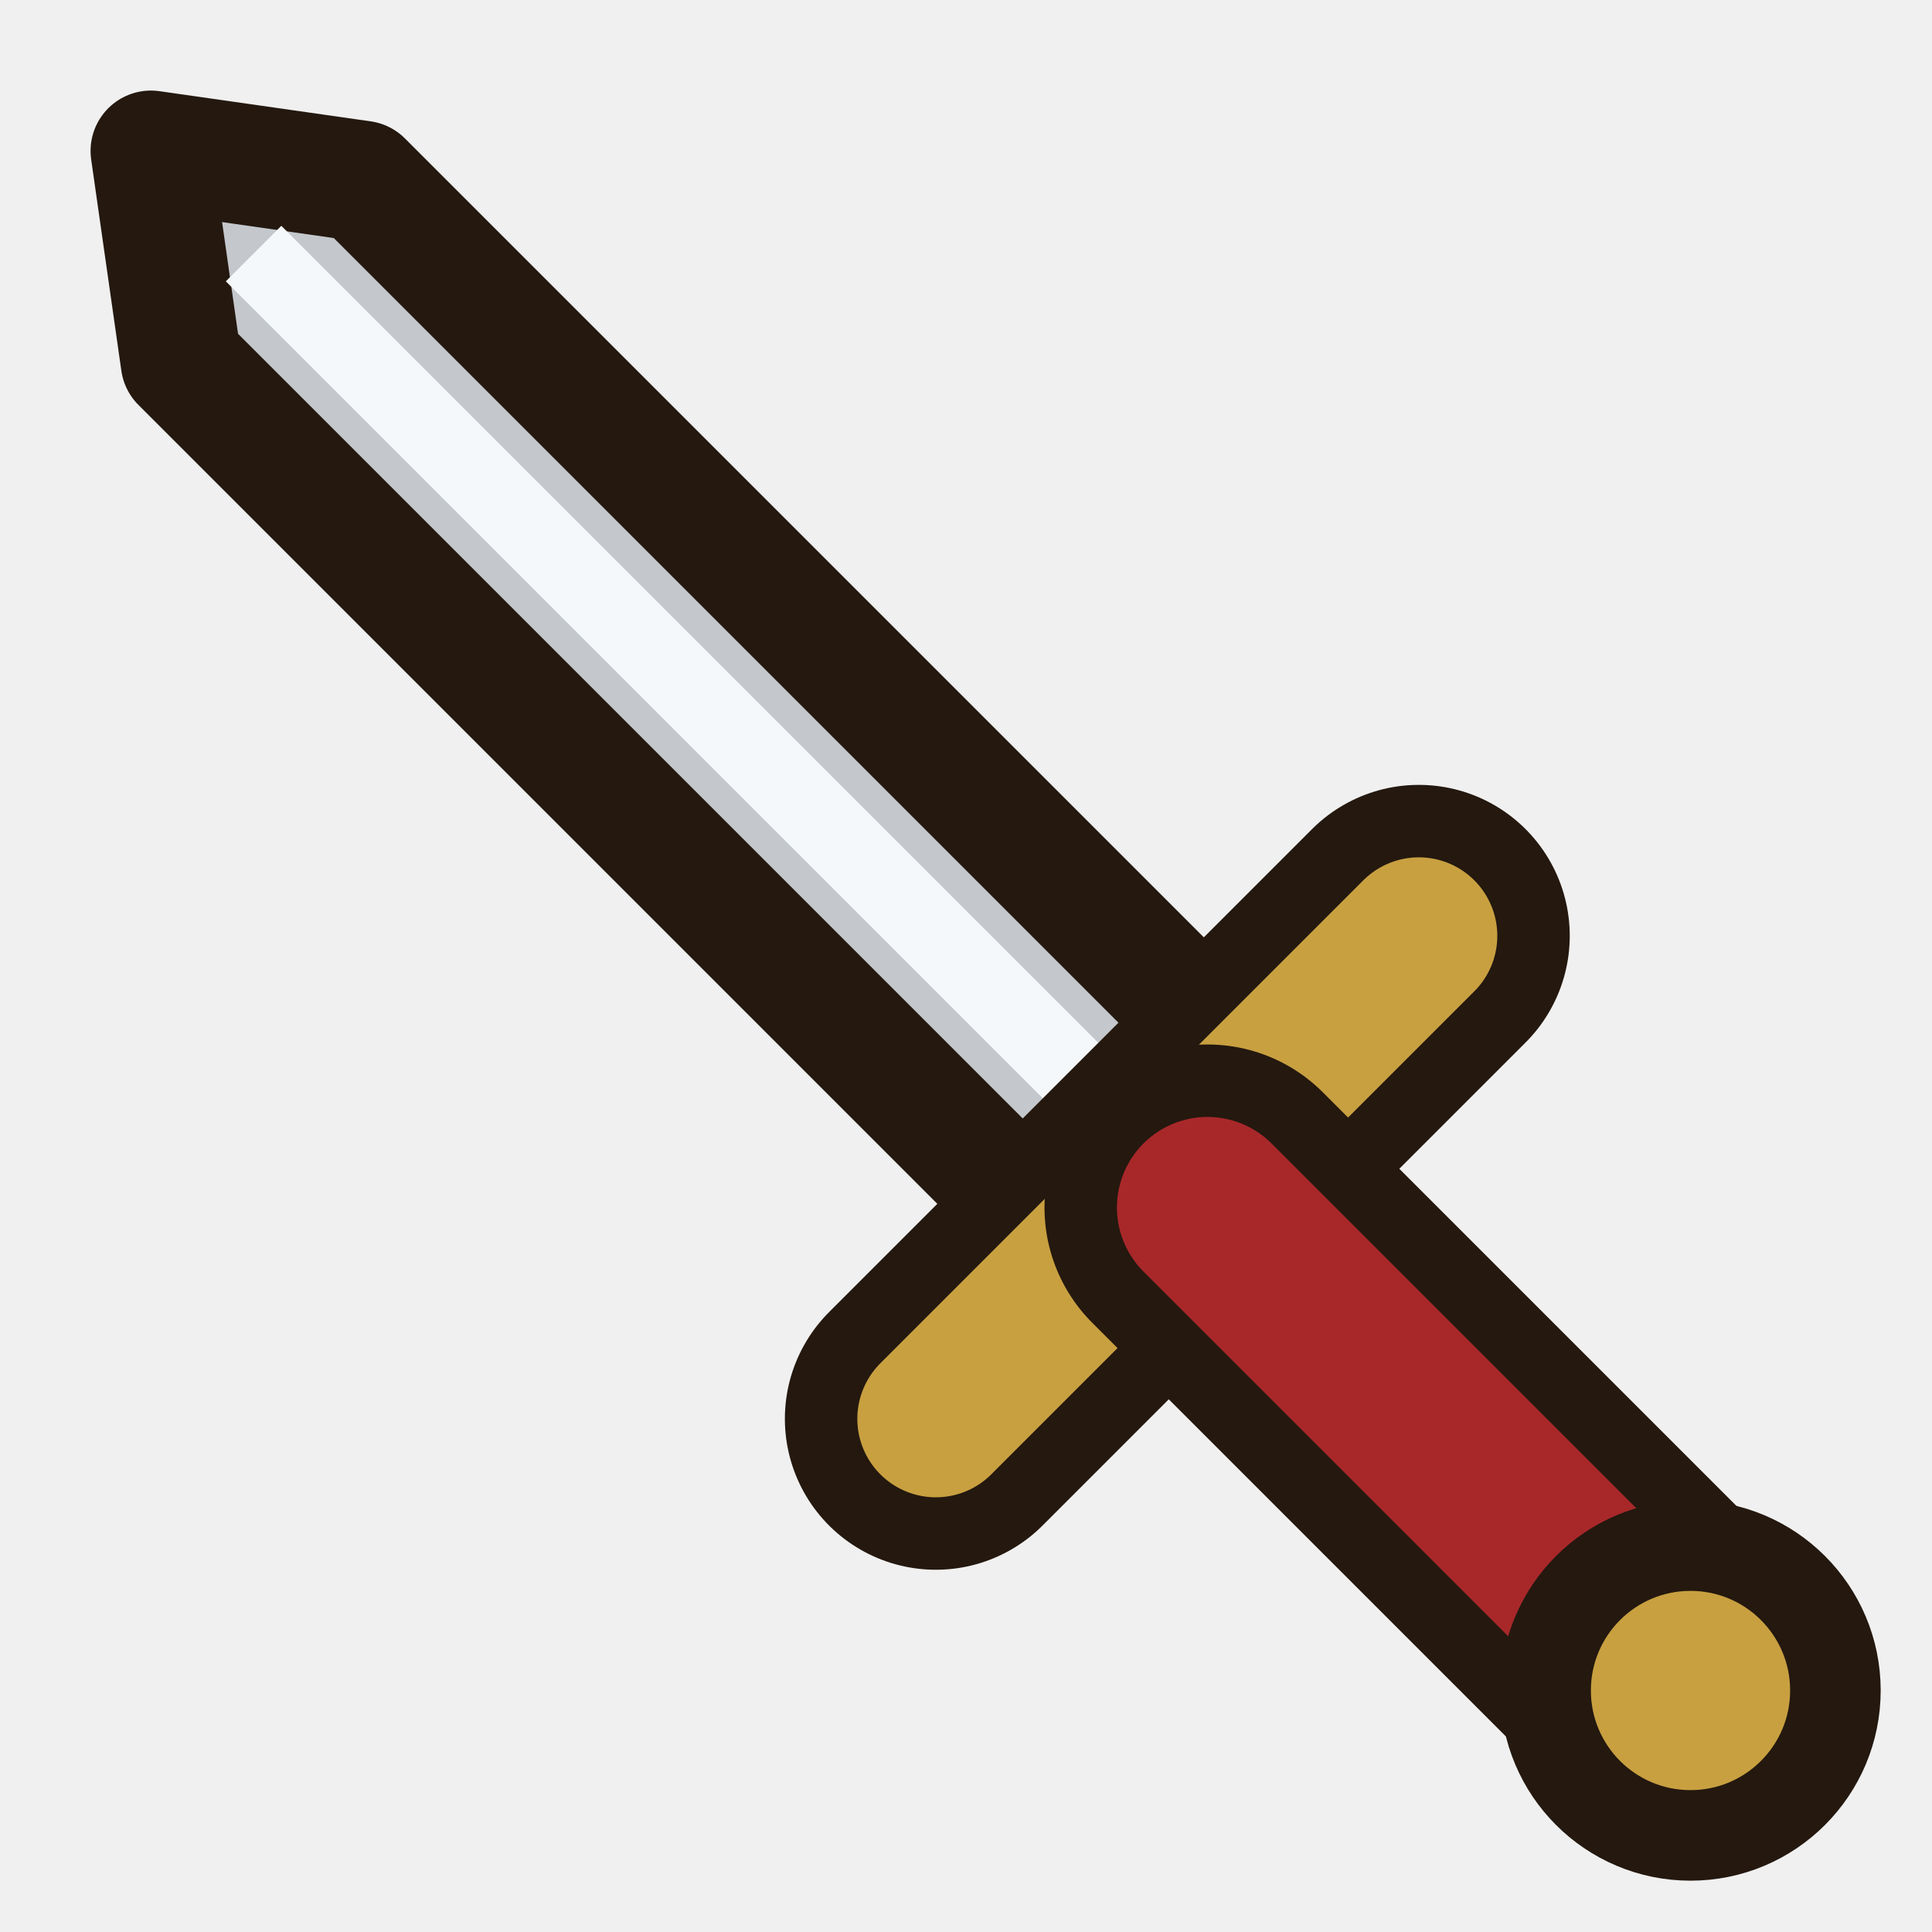
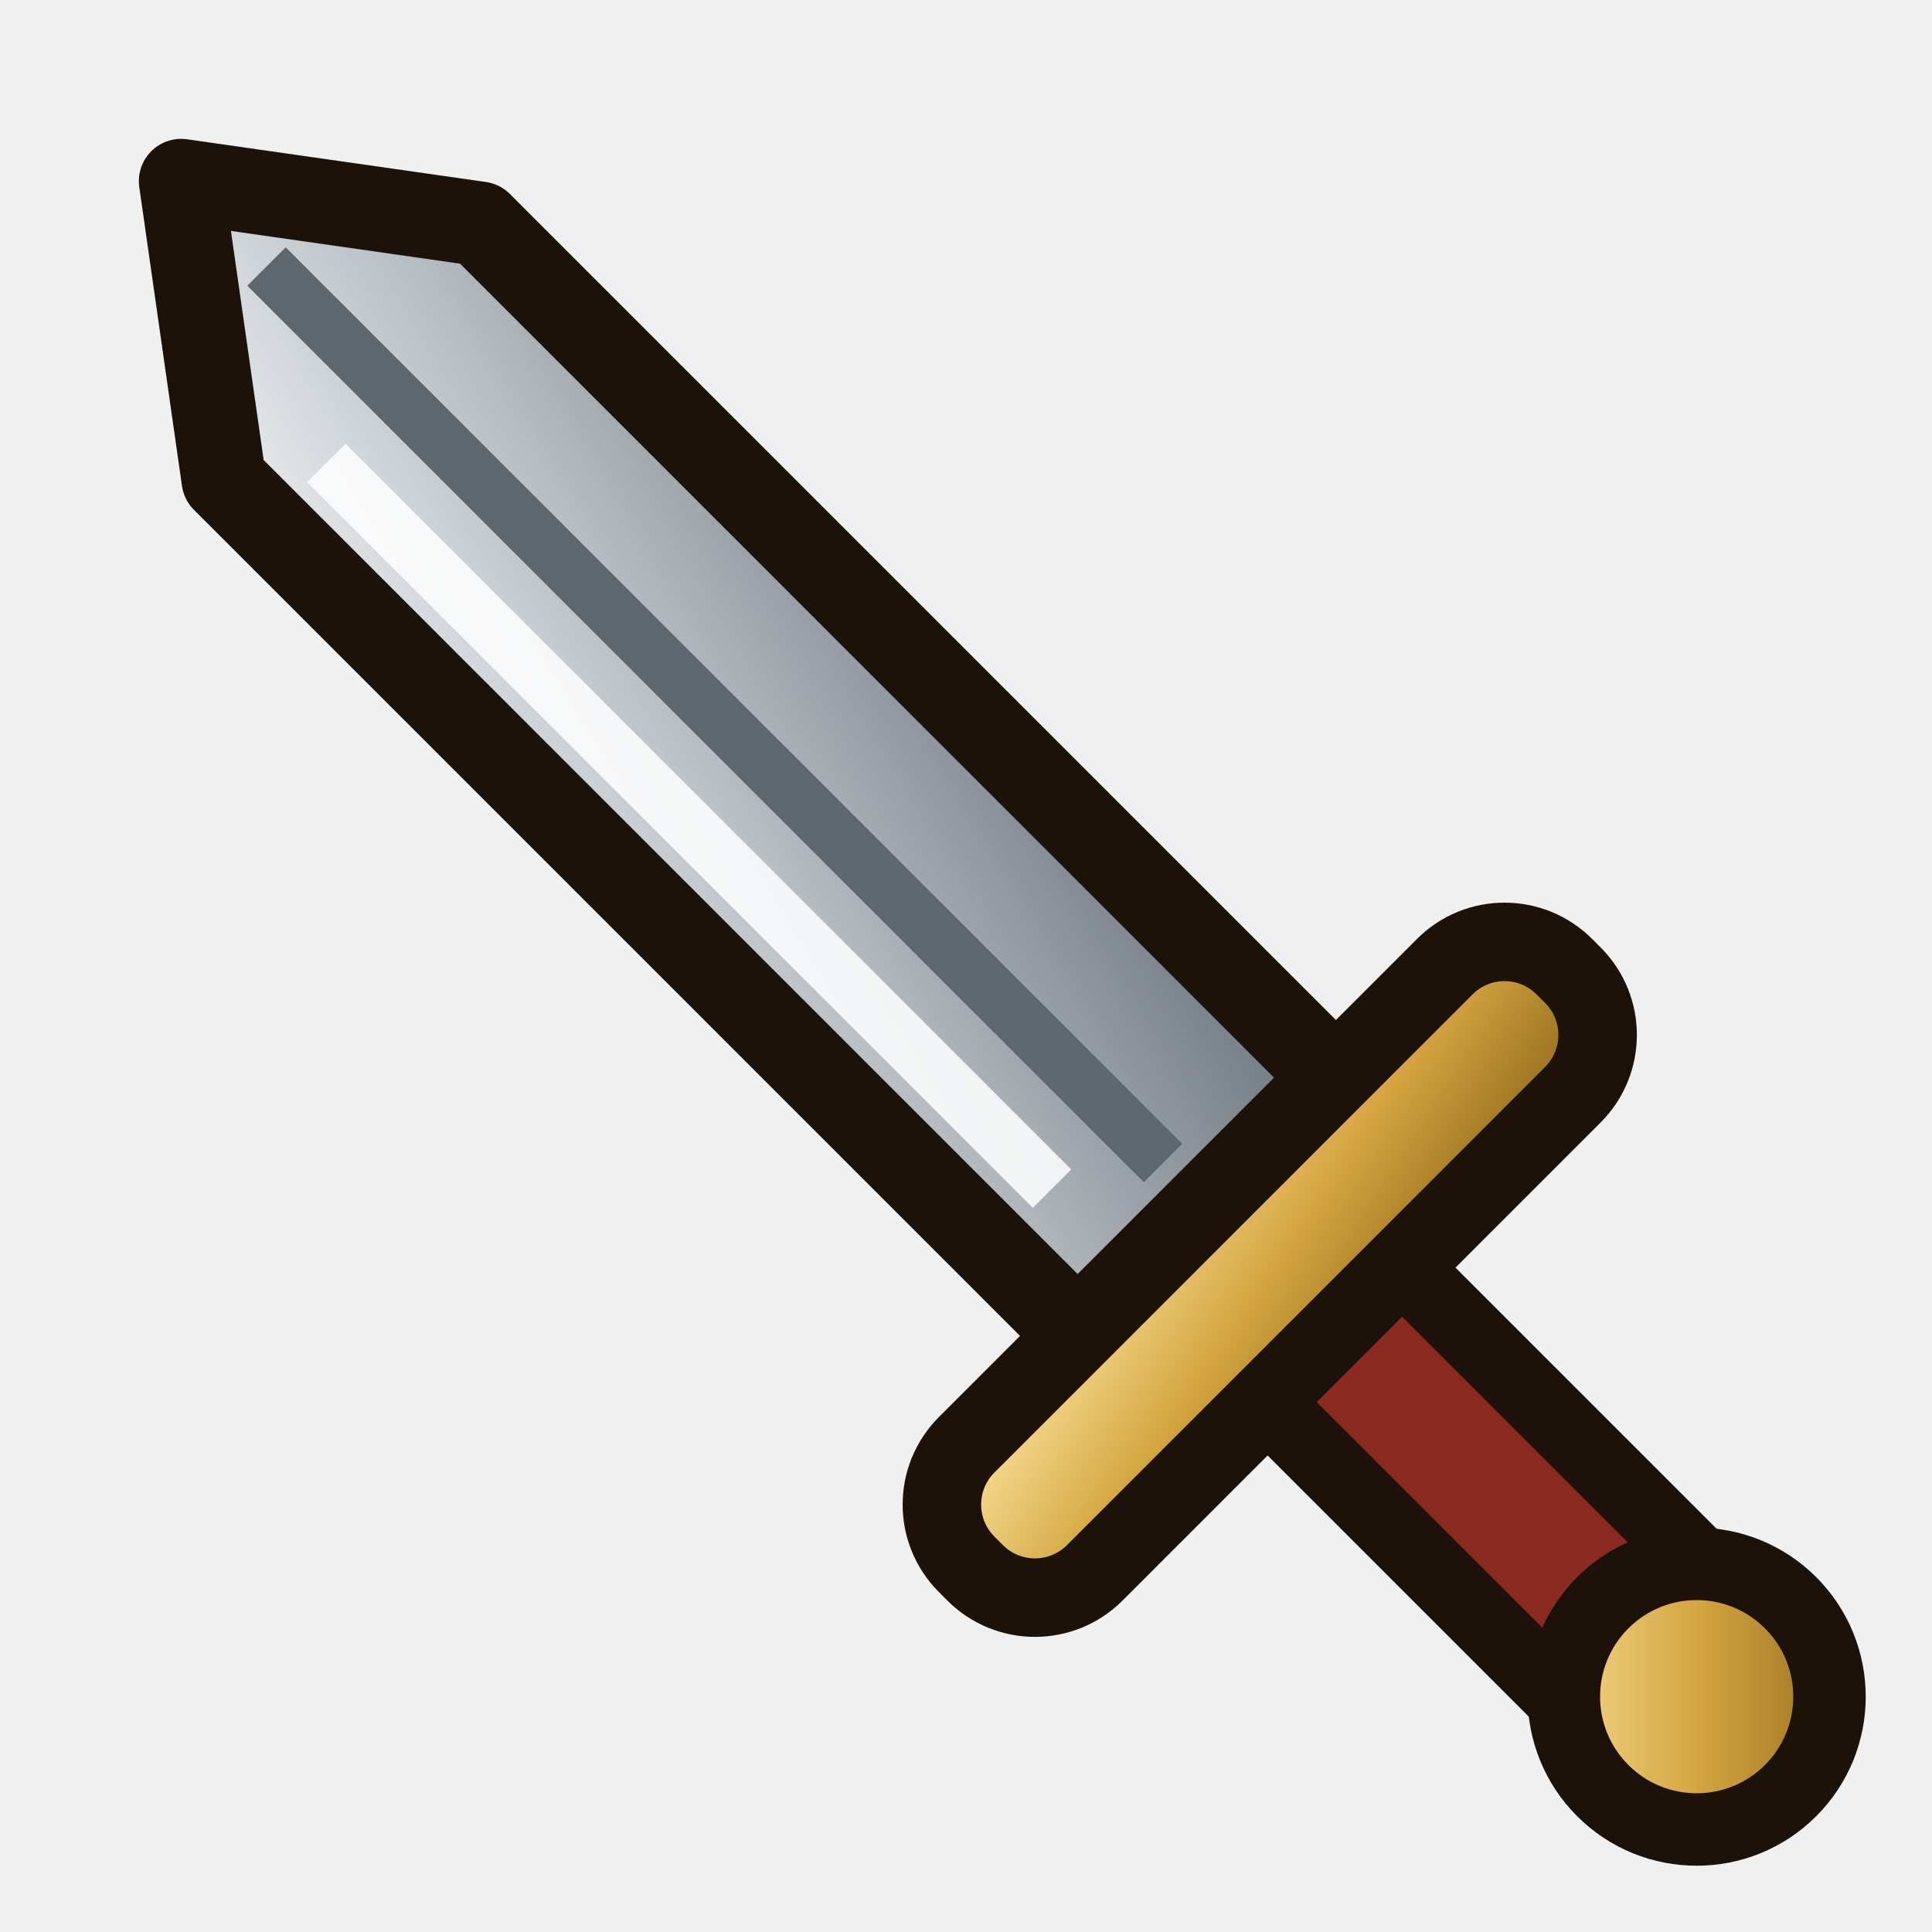
<svg xmlns="http://www.w3.org/2000/svg" width="32" height="32" viewBox="0 0 32 32">
-   <path d="M2.5,2.5 L6,3 L21,18 L18,21 L3,6 Z" fill="#c4c8cc" stroke="#24180f" stroke-width="2" stroke-linejoin="round" />
-   <path d="M4.2,4.2 L19.4,19.4" stroke="#f4f8fa" stroke-width="1.3" />
-   <path d="M15.5,23.5 L23.5,15.5" stroke="#24180f" stroke-width="5" stroke-linecap="round" />
-   <path d="M15.5,23.5 L23.5,15.5" stroke="#c8a040" stroke-width="2.6" stroke-linecap="round" />
-   <path d="M20,20 L27,27" stroke="#24180f" stroke-width="5.4" stroke-linecap="round" />
-   <path d="M20,20 L27,27" stroke="#a8282a" stroke-width="3" stroke-linecap="round" />
-   <circle cx="28" cy="28" r="2.4" fill="#c8a040" stroke="#24180f" stroke-width="1.5" />
+   <defs>
+     <linearGradient id="steel" x1="0" y1="0" x2="1" y2="1">
+       <stop offset="0" stop-color="#f4f6f8" />
+       <stop offset="0.45" stop-color="#b9c0c6" />
+       <stop offset="1" stop-color="#6e767e" />
+     </linearGradient>
+     <linearGradient id="wood" x1="0" y1="0" x2="1" y2="0">
+       <stop offset="0" stop-color="#c08850" />
+       <stop offset="0.5" stop-color="#8a5a2e" />
+       <stop offset="1" stop-color="#5e3a1a" />
+     </linearGradient>
+     <linearGradient id="gold" x1="0" y1="0" x2="1" y2="1">
+       <stop offset="0" stop-color="#ffe9a8" />
+       <stop offset="0.5" stop-color="#d4a640" />
+       <stop offset="1" stop-color="#8a6018" />
+     </linearGradient>
+     <linearGradient id="bone" x1="0" y1="0" x2="1" y2="1">
+       <stop offset="0" stop-color="#fffaf0" />
+       <stop offset="0.6" stop-color="#eadcb8" />
+       <stop offset="1" stop-color="#c0a878" />
+     </linearGradient>
+   </defs>
+   <g transform="translate(3,3) rotate(-45)">
+     <path d="M0,0 L3,4 L3,24 L-3,24 L-3,4 Z" fill="url(#steel)" stroke="#1c120a" stroke-width="1.4" stroke-linejoin="round" />
+     <path d="M0,2 L0,23" stroke="#5e666e" stroke-width="0.9" />
+     <path d="M-1.6,5 L-1.6,22" stroke="#ffffff" stroke-width="0.9" opacity="0.85" />
+     <rect x="-7" y="24" width="14" height="3" rx="1.4" fill="url(#gold)" stroke="#1c120a" stroke-width="1.3" />
+     <rect x="-1.6" y="27" width="3.2" height="7" fill="#8a2a22" stroke="#1c120a" stroke-width="1.2" />
+     <circle cx="0" cy="35.5" r="2.2" fill="url(#gold)" stroke="#1c120a" stroke-width="1.2" />
+   </g>
</svg>
